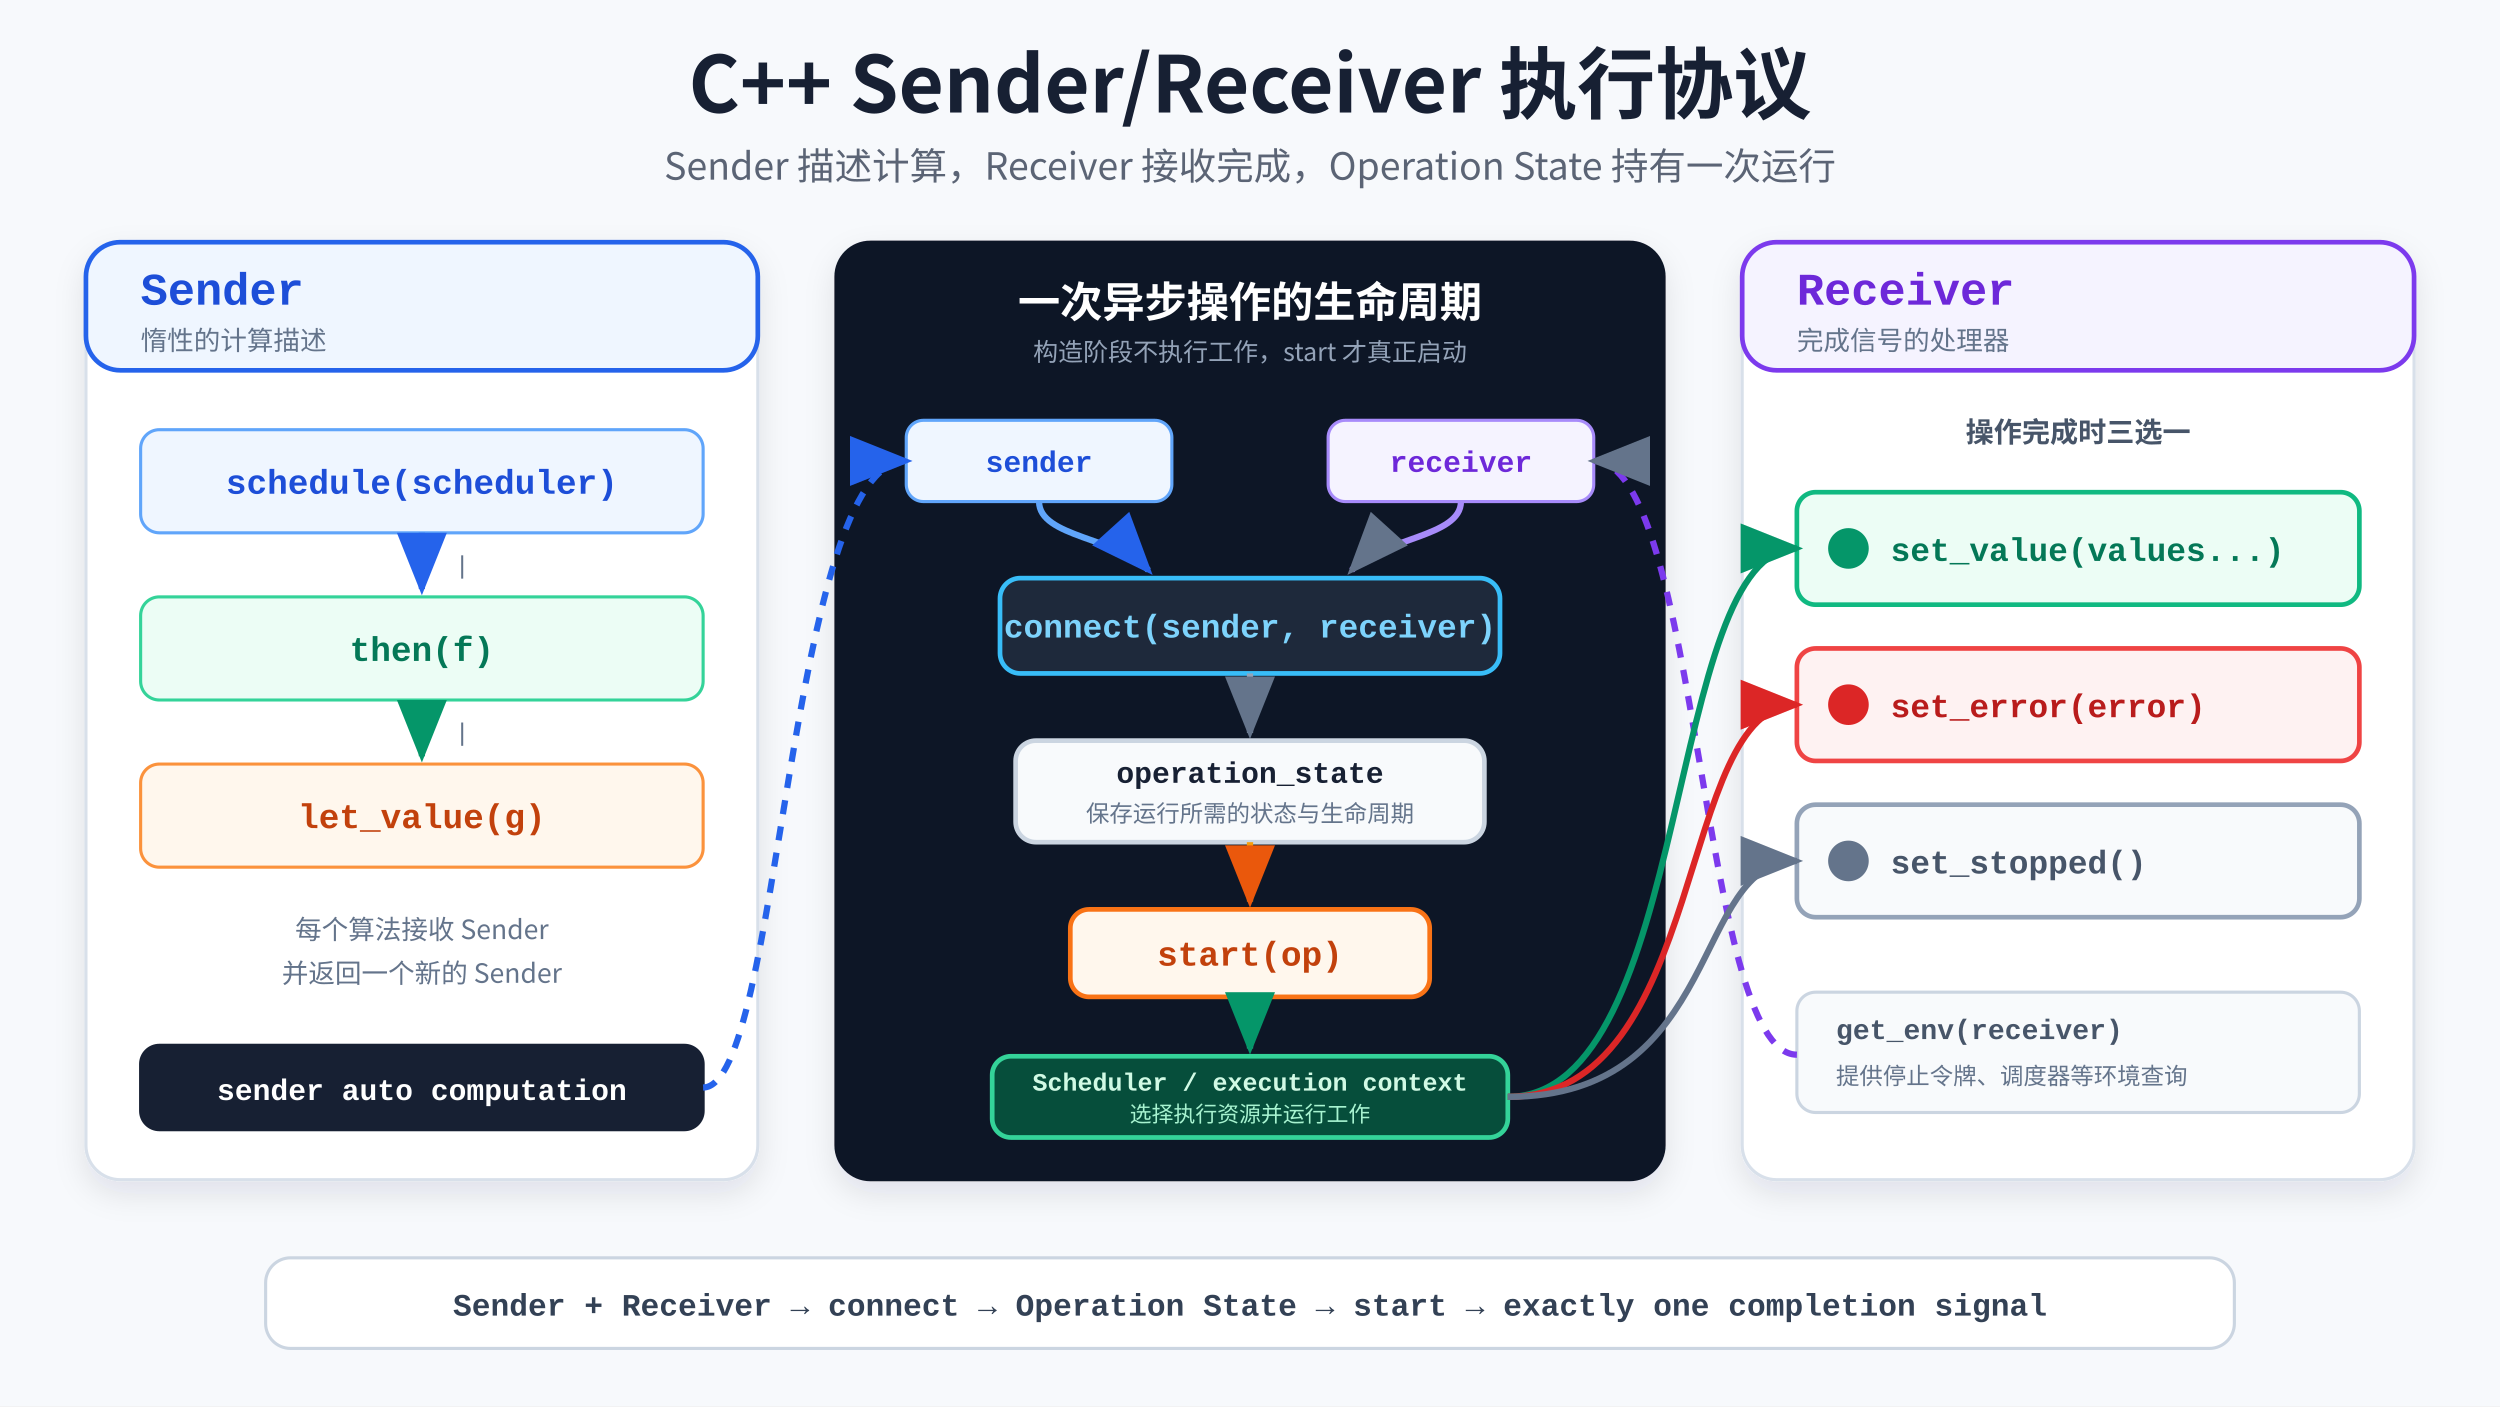
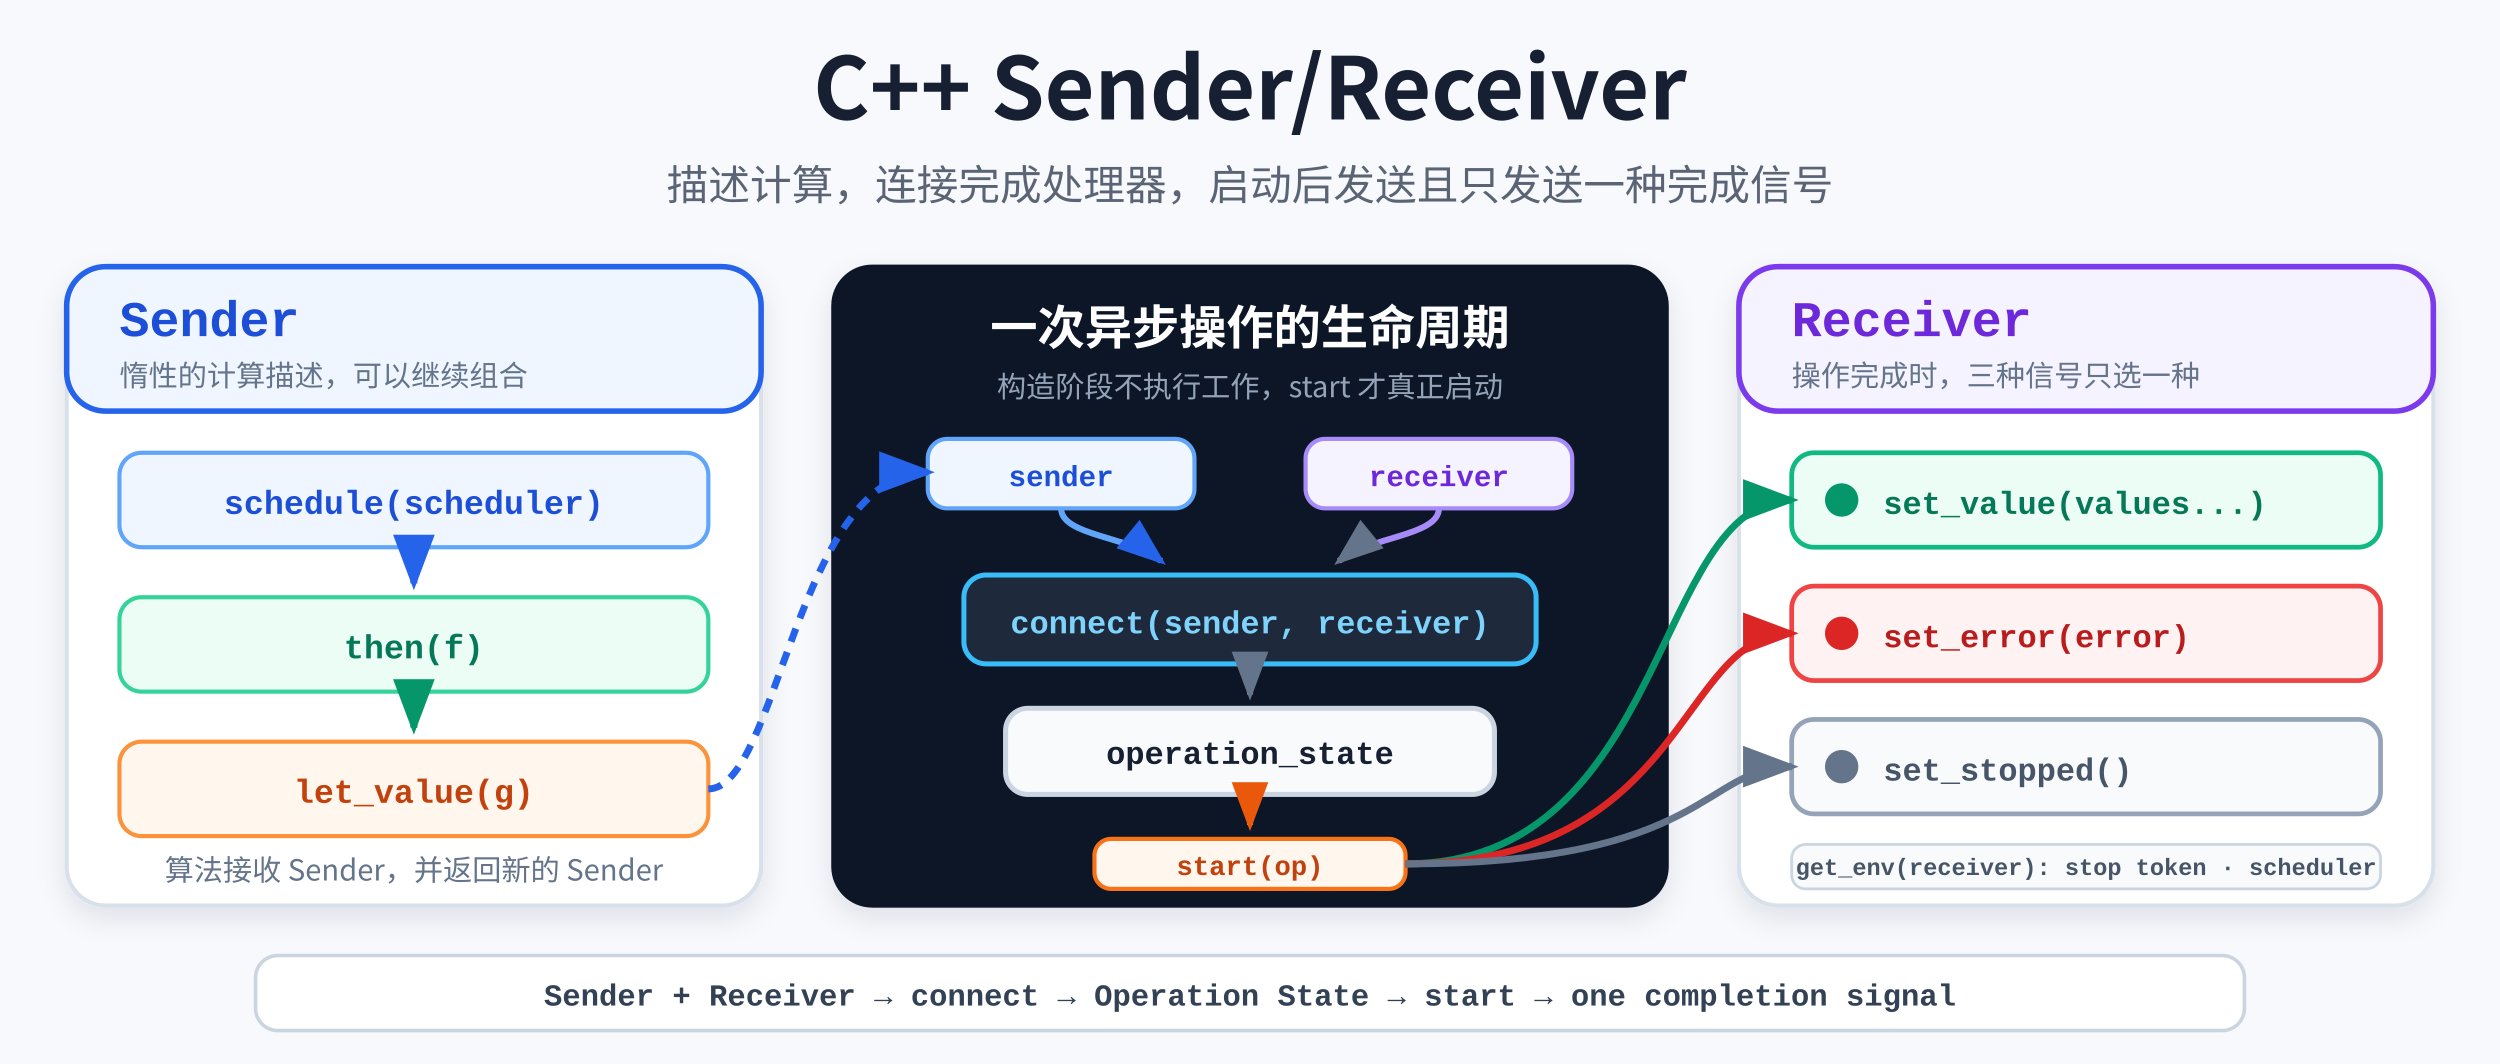
- <svg xmlns="http://www.w3.org/2000/svg" width="1600" height="900" viewBox="0 0 1600 900">
+ <svg xmlns="http://www.w3.org/2000/svg" width="900" height="383" viewBox="0 0 900 383">
  <defs>
    <style>
      text {
        font-family: "Microsoft YaHei", "PingFang SC", "Noto Sans CJK SC", Arial, sans-serif;
        letter-spacing: 0;
      }
      .code {
        font-family: "Cascadia Code", Consolas, "Courier New", monospace;
      }
    </style>
-     <filter id="shadow" x="-12%" y="-15%" width="124%" height="135%">
-       <feDropShadow dx="0" dy="8" stdDeviation="10" flood-color="#0f172a" flood-opacity="0.10" />
+     <filter id="shadow" x="-10%" y="-12%" width="120%" height="130%">
+       <feDropShadow dx="0" dy="4" stdDeviation="5" flood-color="#0f172a" flood-opacity="0.10" />
    </filter>
-     <marker id="arrow-blue" markerWidth="11" markerHeight="11" refX="9" refY="4" orient="auto" markerUnits="strokeWidth">
-       <path d="M0,0 L0,8 L10,4 z" fill="#2563eb" />
+     <marker id="arrow-blue" markerWidth="8" markerHeight="8" refX="7" refY="3" orient="auto" markerUnits="strokeWidth">
+       <path d="M0,0 L0,6 L8,3 z" fill="#2563eb" />
    </marker>
-     <marker id="arrow-green" markerWidth="11" markerHeight="11" refX="9" refY="4" orient="auto" markerUnits="strokeWidth">
-       <path d="M0,0 L0,8 L10,4 z" fill="#059669" />
+     <marker id="arrow-green" markerWidth="8" markerHeight="8" refX="7" refY="3" orient="auto" markerUnits="strokeWidth">
+       <path d="M0,0 L0,6 L8,3 z" fill="#059669" />
    </marker>
-     <marker id="arrow-red" markerWidth="11" markerHeight="11" refX="9" refY="4" orient="auto" markerUnits="strokeWidth">
-       <path d="M0,0 L0,8 L10,4 z" fill="#dc2626" />
+     <marker id="arrow-red" markerWidth="8" markerHeight="8" refX="7" refY="3" orient="auto" markerUnits="strokeWidth">
+       <path d="M0,0 L0,6 L8,3 z" fill="#dc2626" />
    </marker>
-     <marker id="arrow-gray" markerWidth="11" markerHeight="11" refX="9" refY="4" orient="auto" markerUnits="strokeWidth">
-       <path d="M0,0 L0,8 L10,4 z" fill="#64748b" />
+     <marker id="arrow-gray" markerWidth="8" markerHeight="8" refX="7" refY="3" orient="auto" markerUnits="strokeWidth">
+       <path d="M0,0 L0,6 L8,3 z" fill="#64748b" />
    </marker>
-     <marker id="arrow-orange" markerWidth="11" markerHeight="11" refX="9" refY="4" orient="auto" markerUnits="strokeWidth">
-       <path d="M0,0 L0,8 L10,4 z" fill="#ea580c" />
+     <marker id="arrow-orange" markerWidth="8" markerHeight="8" refX="7" refY="3" orient="auto" markerUnits="strokeWidth">
+       <path d="M0,0 L0,6 L8,3 z" fill="#ea580c" />
    </marker>
  </defs>
-   <rect width="1600" height="900" fill="#f7f9fc" />
-   <text x="800" y="72" font-size="50" font-weight="700" fill="#172033" text-anchor="middle">C++ Sender/Receiver 执行协议</text>
-   <text x="800" y="115" font-size="24" fill="#5b6475" text-anchor="middle">Sender 描述计算，Receiver 接收完成，Operation State 持有一次运行</text>
-   <rect x="55" y="155" width="430" height="600" rx="22" fill="#ffffff" stroke="#d8e0ea" stroke-width="2" filter="url(#shadow)" />
-   <rect x="55" y="155" width="430" height="82" rx="22" fill="#eff6ff" stroke="#2563eb" stroke-width="3" />
-   <text x="90" y="195" class="code" font-size="29" font-weight="700" fill="#1d4ed8">Sender</text>
-   <text x="90" y="224" font-size="17" fill="#64748b">惰性的计算描述</text>
-   <rect x="90" y="275" width="360" height="66" rx="12" fill="#eff6ff" stroke="#60a5fa" stroke-width="2" />
-   <text x="270" y="316" class="code" font-size="22" font-weight="700" fill="#1d4ed8" text-anchor="middle">schedule(scheduler)</text>
-   <line x1="270" y1="341" x2="270" y2="377" stroke="#2563eb" stroke-width="4" marker-end="url(#arrow-blue)" />
-   <text x="291" y="367" class="code" font-size="16" fill="#64748b">|</text>
-   <rect x="90" y="382" width="360" height="66" rx="12" fill="#ecfdf5" stroke="#34d399" stroke-width="2" />
-   <text x="270" y="423" class="code" font-size="22" font-weight="700" fill="#047857" text-anchor="middle">then(f)</text>
-   <line x1="270" y1="448" x2="270" y2="484" stroke="#059669" stroke-width="4" marker-end="url(#arrow-green)" />
-   <text x="291" y="474" class="code" font-size="16" fill="#64748b">|</text>
-   <rect x="90" y="489" width="360" height="66" rx="12" fill="#fff7ed" stroke="#fb923c" stroke-width="2" />
-   <text x="270" y="530" class="code" font-size="22" font-weight="700" fill="#c2410c" text-anchor="middle">let_value(g)</text>
-   <text x="270" y="601" font-size="17" fill="#64748b" text-anchor="middle">每个算法接收 Sender</text>
-   <text x="270" y="629" font-size="17" fill="#64748b" text-anchor="middle">并返回一个新的 Sender</text>
-   <rect x="90" y="669" width="360" height="54" rx="12" fill="#172033" stroke="#172033" stroke-width="2" />
-   <text x="270" y="704" class="code" font-size="19" font-weight="700" fill="#ffffff" text-anchor="middle">sender auto computation</text>
-   <rect x="535" y="155" width="530" height="600" rx="22" fill="#111827" stroke="#111827" stroke-width="2" filter="url(#shadow)" />
-   <text x="800" y="203" font-size="27" font-weight="700" fill="#ffffff" text-anchor="middle">一次异步操作的生命周期</text>
-   <text x="800" y="231" font-size="16" fill="#94a3b8" text-anchor="middle">构造阶段不执行工作，start 才真正启动</text>
-   <rect x="580" y="269" width="170" height="52" rx="11" fill="#eff6ff" stroke="#60a5fa" stroke-width="2" />
-   <text x="665" y="302" class="code" font-size="19" font-weight="700" fill="#1d4ed8" text-anchor="middle">sender</text>
-   <rect x="850" y="269" width="170" height="52" rx="11" fill="#f5f3ff" stroke="#a78bfa" stroke-width="2" />
-   <text x="935" y="302" class="code" font-size="19" font-weight="700" fill="#6d28d9" text-anchor="middle">receiver</text>
-   <path d="M665 321 C665 344 716 344 735 365" fill="none" stroke="#60a5fa" stroke-width="4" marker-end="url(#arrow-blue)" />
-   <path d="M935 321 C935 344 884 344 865 365" fill="none" stroke="#a78bfa" stroke-width="4" marker-end="url(#arrow-gray)" />
-   <rect x="640" y="370" width="320" height="61" rx="13" fill="#1e293b" stroke="#38bdf8" stroke-width="3" />
-   <text x="800" y="408" class="code" font-size="21" font-weight="700" fill="#7dd3fc" text-anchor="middle">connect(sender, receiver)</text>
-   <line x1="800" y1="431" x2="800" y2="469" stroke="#94a3b8" stroke-width="4" marker-end="url(#arrow-gray)" />
-   <rect x="650" y="474" width="300" height="65" rx="13" fill="#f8fafc" stroke="#cbd5e1" stroke-width="3" />
-   <text x="800" y="501" class="code" font-size="19" font-weight="700" fill="#172033" text-anchor="middle">operation_state</text>
-   <text x="800" y="526" font-size="15" fill="#64748b" text-anchor="middle">保存运行所需的状态与生命周期</text>
-   <line x1="800" y1="539" x2="800" y2="577" stroke="#f59e0b" stroke-width="4" marker-end="url(#arrow-orange)" />
-   <rect x="685" y="582" width="230" height="56" rx="12" fill="#fff7ed" stroke="#f97316" stroke-width="3" />
-   <text x="800" y="618" class="code" font-size="22" font-weight="700" fill="#c2410c" text-anchor="middle">start(op)</text>
-   <line x1="800" y1="638" x2="800" y2="671" stroke="#34d399" stroke-width="4" marker-end="url(#arrow-green)" />
-   <rect x="635" y="676" width="330" height="52" rx="12" fill="#064e3b" stroke="#34d399" stroke-width="3" />
-   <text x="800" y="698" class="code" font-size="16" font-weight="700" fill="#d1fae5" text-anchor="middle">Scheduler / execution context</text>
-   <text x="800" y="718" font-size="14" fill="#a7f3d0" text-anchor="middle">选择执行资源并运行工作</text>
-   <rect x="1115" y="155" width="430" height="600" rx="22" fill="#ffffff" stroke="#d8e0ea" stroke-width="2" filter="url(#shadow)" />
-   <rect x="1115" y="155" width="430" height="82" rx="22" fill="#f5f3ff" stroke="#7c3aed" stroke-width="3" />
-   <text x="1150" y="195" class="code" font-size="29" font-weight="700" fill="#6d28d9">Receiver</text>
-   <text x="1150" y="224" font-size="17" fill="#64748b">完成信号的处理器</text>
-   <text x="1330" y="283" font-size="18" font-weight="700" fill="#475569" text-anchor="middle">操作完成时三选一</text>
-   <rect x="1150" y="315" width="360" height="72" rx="12" fill="#ecfdf5" stroke="#10b981" stroke-width="3" />
-   <circle cx="1183" cy="351" r="13" fill="#059669" />
-   <text x="1210" y="359" class="code" font-size="21" font-weight="700" fill="#047857">set_value(values...)</text>
-   <rect x="1150" y="415" width="360" height="72" rx="12" fill="#fef2f2" stroke="#ef4444" stroke-width="3" />
-   <circle cx="1183" cy="451" r="13" fill="#dc2626" />
-   <text x="1210" y="459" class="code" font-size="21" font-weight="700" fill="#b91c1c">set_error(error)</text>
-   <rect x="1150" y="515" width="360" height="72" rx="12" fill="#f8fafc" stroke="#94a3b8" stroke-width="3" />
-   <circle cx="1183" cy="551" r="13" fill="#64748b" />
-   <text x="1210" y="559" class="code" font-size="21" font-weight="700" fill="#475569">set_stopped()</text>
-   <rect x="1150" y="635" width="360" height="77" rx="12" fill="#f8fafc" stroke="#cbd5e1" stroke-width="2" />
-   <text x="1175" y="665" class="code" font-size="18" font-weight="700" fill="#475569">get_env(receiver)</text>
-   <text x="1175" y="694" font-size="15" fill="#64748b">提供停止令牌、调度器等环境查询</text>
-   <path d="M450 696 C500 696 504 295 580 295" fill="none" stroke="#2563eb" stroke-width="4" stroke-dasharray="9 8" marker-end="url(#arrow-blue)" />
-   <path d="M1150 675 C1088 675 1088 295 1020 295" fill="none" stroke="#7c3aed" stroke-width="4" stroke-dasharray="9 8" marker-end="url(#arrow-gray)" />
-   <path d="M965 702 C1084 702 1065 351 1150 351" fill="none" stroke="#059669" stroke-width="4" marker-end="url(#arrow-green)" />
-   <path d="M965 702 C1094 702 1072 451 1150 451" fill="none" stroke="#dc2626" stroke-width="4" marker-end="url(#arrow-red)" />
-   <path d="M965 702 C1104 702 1082 551 1150 551" fill="none" stroke="#64748b" stroke-width="4" marker-end="url(#arrow-gray)" />
-   <rect x="170" y="805" width="1260" height="58" rx="16" fill="#ffffff" stroke="#cbd5e1" stroke-width="2" />
-   <text x="800" y="842" class="code" font-size="20" font-weight="700" fill="#334155" text-anchor="middle">Sender + Receiver  →  connect  →  Operation State  →  start  →  exactly one completion signal</text>
+   <rect width="900" height="383" fill="#f7f9fc" />
+   <text x="450" y="43" font-size="31" font-weight="700" fill="#172033" text-anchor="middle">C++ Sender/Receiver</text>
+   <text x="450" y="72" font-size="15" fill="#5b6475" text-anchor="middle">描述计算，连接完成处理器，启动后发送且只发送一种完成信号</text>
+   <rect x="24" y="96" width="250" height="230" rx="14" fill="#ffffff" stroke="#d8e0ea" stroke-width="1.5" filter="url(#shadow)" />
+   <rect x="24" y="96" width="250" height="52" rx="14" fill="#eff6ff" stroke="#2563eb" stroke-width="2" />
+   <text x="43" y="121" class="code" font-size="18" font-weight="700" fill="#1d4ed8">Sender</text>
+   <text x="43" y="139" font-size="10.5" fill="#64748b">惰性的计算描述，可以继续组合</text>
+   <rect x="43" y="163" width="212" height="34" rx="8" fill="#eff6ff" stroke="#60a5fa" stroke-width="1.5" />
+   <text x="149" y="185" class="code" font-size="12" font-weight="700" fill="#1d4ed8" text-anchor="middle">schedule(scheduler)</text>
+   <line x1="149" y1="197" x2="149" y2="210" stroke="#2563eb" stroke-width="2.5" marker-end="url(#arrow-blue)" />
+   <rect x="43" y="215" width="212" height="34" rx="8" fill="#ecfdf5" stroke="#34d399" stroke-width="1.5" />
+   <text x="149" y="237" class="code" font-size="12" font-weight="700" fill="#047857" text-anchor="middle">then(f)</text>
+   <line x1="149" y1="249" x2="149" y2="262" stroke="#059669" stroke-width="2.5" marker-end="url(#arrow-green)" />
+   <rect x="43" y="267" width="212" height="34" rx="8" fill="#fff7ed" stroke="#fb923c" stroke-width="1.5" />
+   <text x="149" y="289" class="code" font-size="12" font-weight="700" fill="#c2410c" text-anchor="middle">let_value(g)</text>
+   <text x="149" y="317" font-size="10.5" fill="#64748b" text-anchor="middle">算法接收 Sender，并返回新的 Sender</text>
+   <rect x="300" y="96" width="300" height="230" rx="14" fill="#111827" stroke="#111827" stroke-width="1.5" filter="url(#shadow)" />
+   <text x="450" y="124" font-size="17" font-weight="700" fill="#ffffff" text-anchor="middle">一次异步操作的生命周期</text>
+   <text x="450" y="143" font-size="10.5" fill="#94a3b8" text-anchor="middle">构造阶段不执行工作，start 才真正启动</text>
+   <rect x="334" y="158" width="96" height="25" rx="7" fill="#eff6ff" stroke="#60a5fa" stroke-width="1.5" />
+   <text x="382" y="175" class="code" font-size="10.5" font-weight="700" fill="#1d4ed8" text-anchor="middle">sender</text>
+   <rect x="470" y="158" width="96" height="25" rx="7" fill="#f5f3ff" stroke="#a78bfa" stroke-width="1.5" />
+   <text x="518" y="175" class="code" font-size="10.5" font-weight="700" fill="#6d28d9" text-anchor="middle">receiver</text>
+   <path d="M382 183 C382 193 407 193 418 202" fill="none" stroke="#60a5fa" stroke-width="2.2" marker-end="url(#arrow-blue)" />
+   <path d="M518 183 C518 193 493 193 482 202" fill="none" stroke="#a78bfa" stroke-width="2.2" marker-end="url(#arrow-gray)" />
+   <rect x="347" y="207" width="206" height="32" rx="8" fill="#1e293b" stroke="#38bdf8" stroke-width="1.8" />
+   <text x="450" y="228" class="code" font-size="11.5" font-weight="700" fill="#7dd3fc" text-anchor="middle">connect(sender, receiver)</text>
+   <line x1="450" y1="239" x2="450" y2="250" stroke="#94a3b8" stroke-width="2.2" marker-end="url(#arrow-gray)" />
+   <rect x="362" y="255" width="176" height="31" rx="8" fill="#f8fafc" stroke="#cbd5e1" stroke-width="1.8" />
+   <text x="450" y="275" class="code" font-size="11.5" font-weight="700" fill="#172033" text-anchor="middle">operation_state</text>
+   <line x1="450" y1="286" x2="450" y2="297" stroke="#f59e0b" stroke-width="2.2" marker-end="url(#arrow-orange)" />
+   <rect x="394" y="302" width="112" height="18" rx="6" fill="#fff7ed" stroke="#f97316" stroke-width="1.5" />
+   <text x="450" y="315" class="code" font-size="9.8" font-weight="700" fill="#c2410c" text-anchor="middle">start(op)</text>
+   <rect x="626" y="96" width="250" height="230" rx="14" fill="#ffffff" stroke="#d8e0ea" stroke-width="1.5" filter="url(#shadow)" />
+   <rect x="626" y="96" width="250" height="52" rx="14" fill="#f5f3ff" stroke="#7c3aed" stroke-width="2" />
+   <text x="645" y="121" class="code" font-size="18" font-weight="700" fill="#6d28d9">Receiver</text>
+   <text x="645" y="139" font-size="10.5" fill="#64748b">操作完成时，三种信号只选一种</text>
+   <rect x="645" y="163" width="212" height="34" rx="8" fill="#ecfdf5" stroke="#10b981" stroke-width="1.7" />
+   <circle cx="663" cy="180" r="6" fill="#059669" />
+   <text x="678" y="185" class="code" font-size="11.5" font-weight="700" fill="#047857">set_value(values...)</text>
+   <rect x="645" y="211" width="212" height="34" rx="8" fill="#fef2f2" stroke="#ef4444" stroke-width="1.7" />
+   <circle cx="663" cy="228" r="6" fill="#dc2626" />
+   <text x="678" y="233" class="code" font-size="11.5" font-weight="700" fill="#b91c1c">set_error(error)</text>
+   <rect x="645" y="259" width="212" height="34" rx="8" fill="#f8fafc" stroke="#94a3b8" stroke-width="1.7" />
+   <circle cx="663" cy="276" r="6" fill="#64748b" />
+   <text x="678" y="281" class="code" font-size="11.5" font-weight="700" fill="#475569">set_stopped()</text>
+   <rect x="645" y="304" width="212" height="16" rx="5" fill="#f8fafc" stroke="#cbd5e1" stroke-width="1" />
+   <text x="751" y="315" class="code" font-size="8.5" font-weight="700" fill="#475569" text-anchor="middle">get_env(receiver): stop token · scheduler</text>
+   <path d="M255 284 C280 284 287 170 334 170" fill="none" stroke="#2563eb" stroke-width="2.5" stroke-dasharray="5 4" marker-end="url(#arrow-blue)" />
+   <path d="M506 311 C601 311 595 180 645 180" fill="none" stroke="#059669" stroke-width="2.5" marker-end="url(#arrow-green)" />
+   <path d="M506 311 C608 311 604 228 645 228" fill="none" stroke="#dc2626" stroke-width="2.5" marker-end="url(#arrow-red)" />
+   <path d="M506 311 C615 311 613 276 645 276" fill="none" stroke="#64748b" stroke-width="2.5" marker-end="url(#arrow-gray)" />
+   <rect x="92" y="344" width="716" height="27" rx="8" fill="#ffffff" stroke="#cbd5e1" stroke-width="1.3" />
+   <text x="450" y="362" class="code" font-size="11" font-weight="700" fill="#334155" text-anchor="middle">Sender + Receiver → connect → Operation State → start → one completion signal</text>
</svg>
